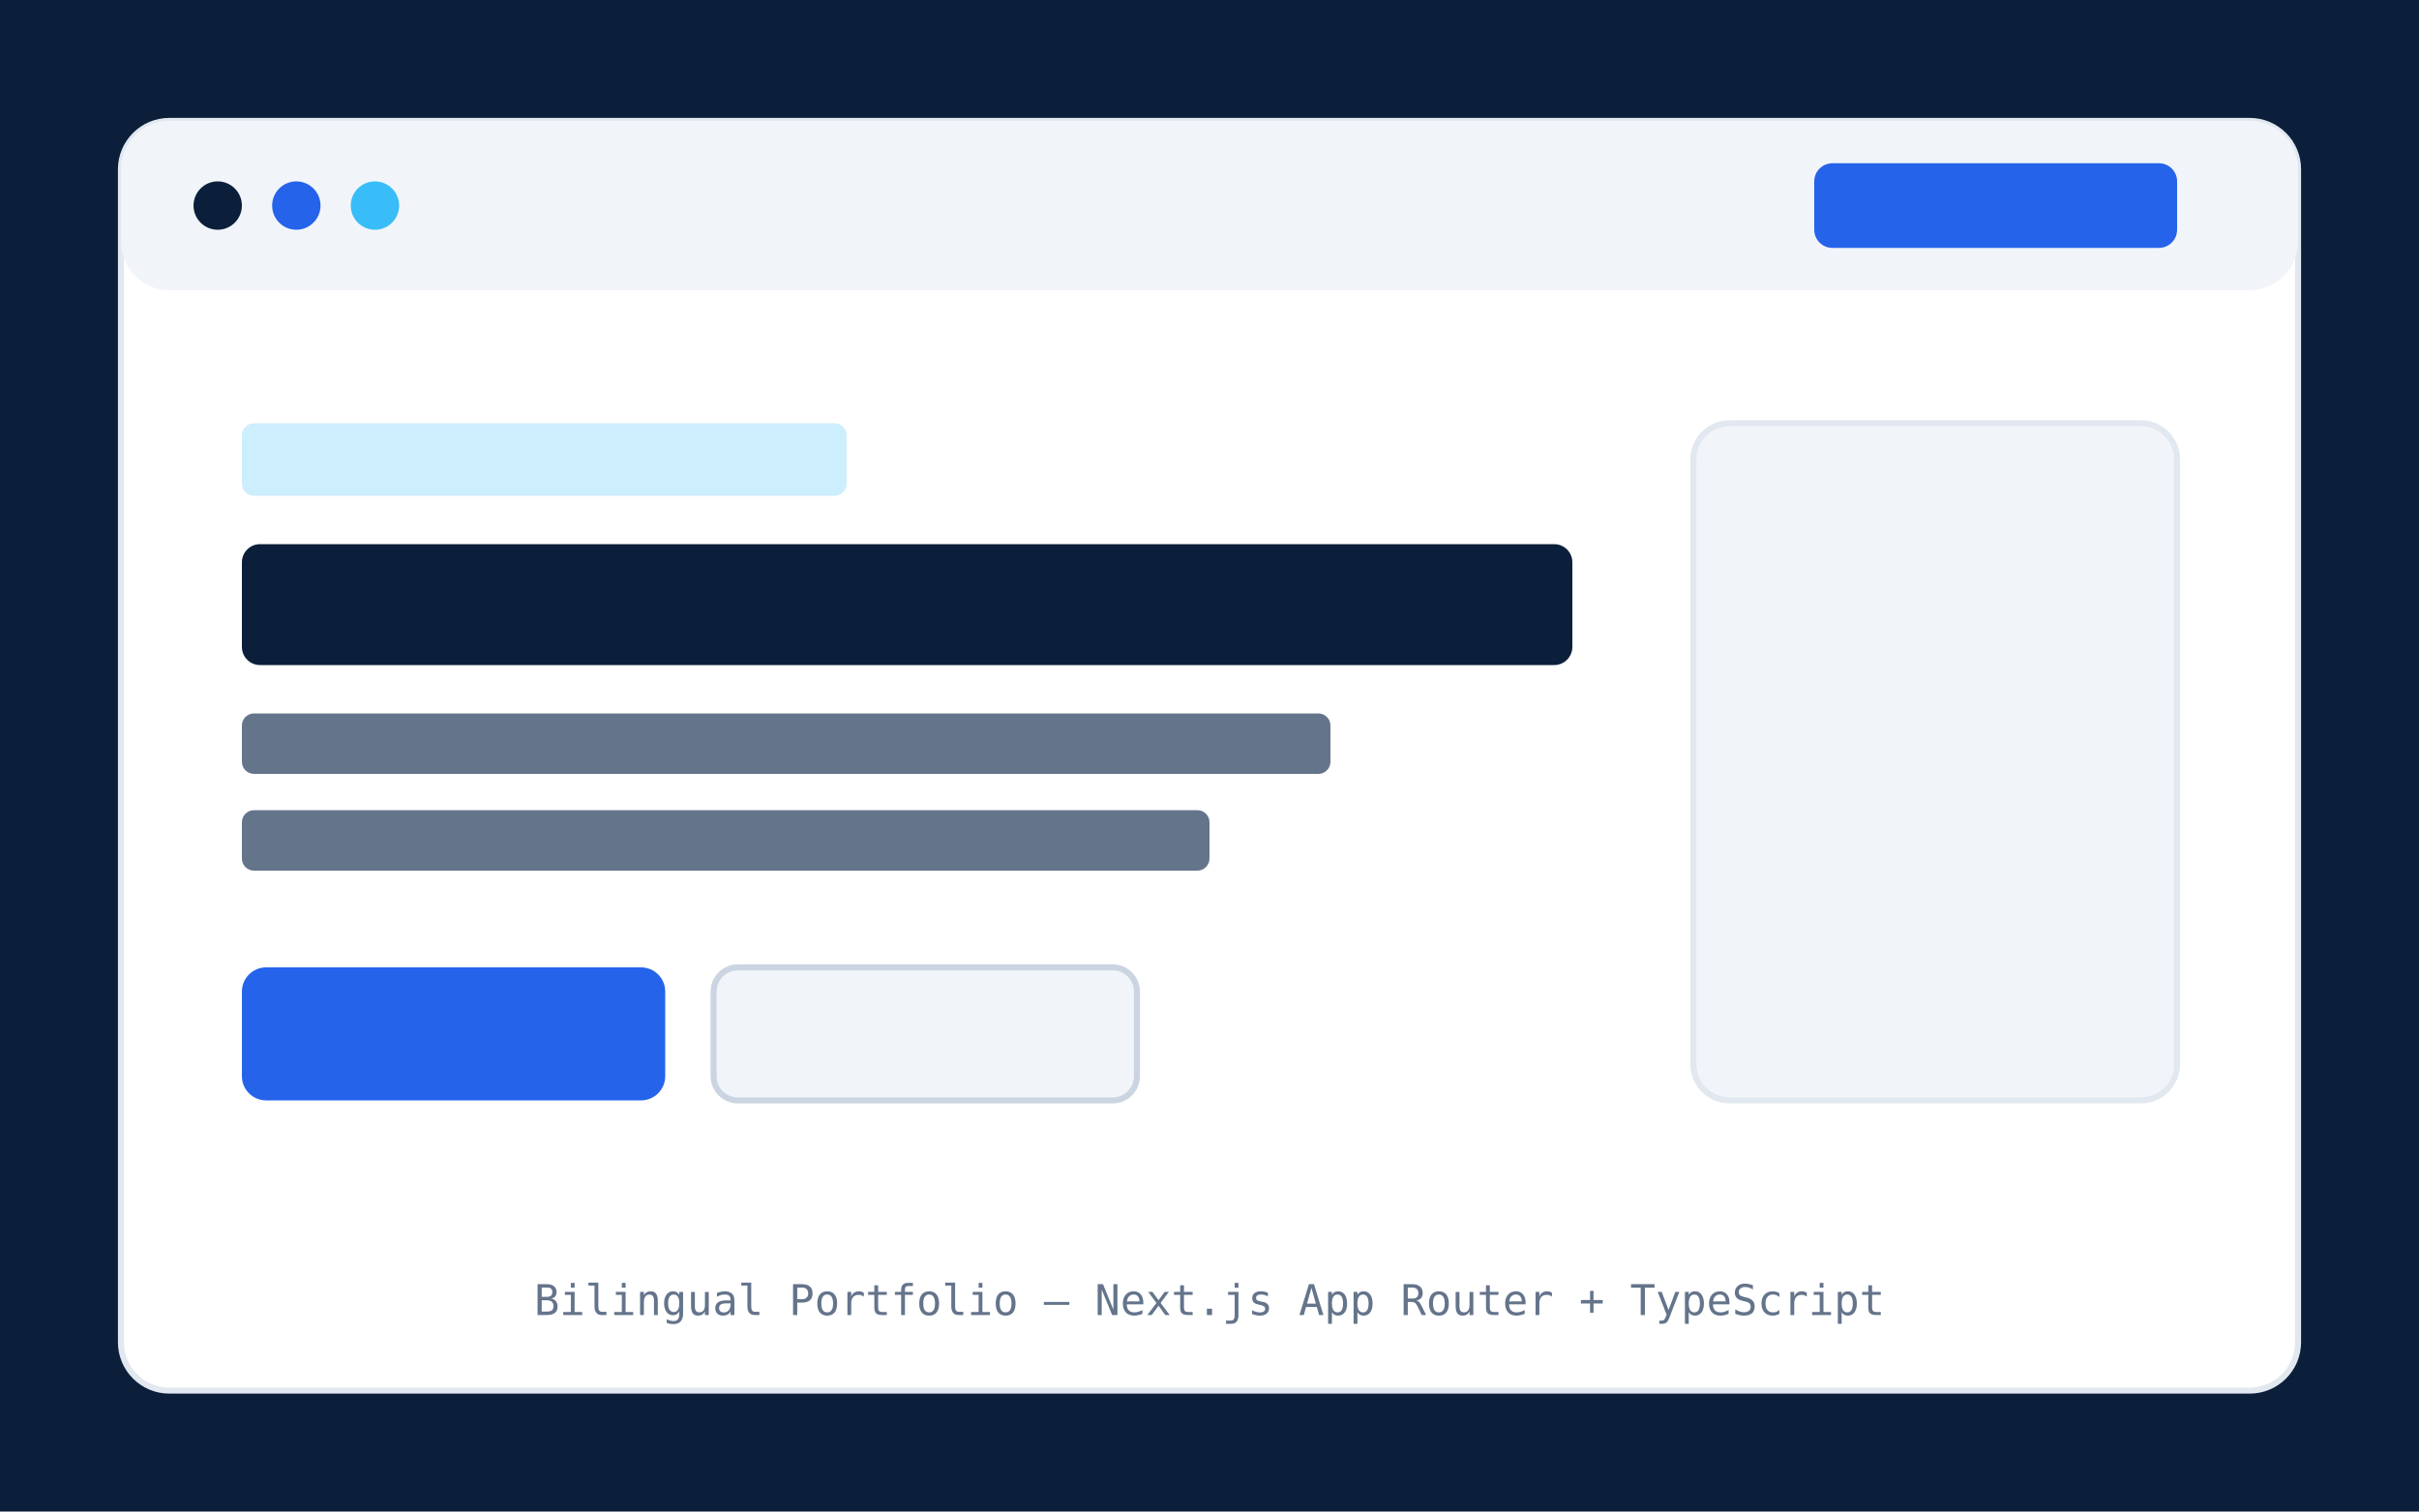
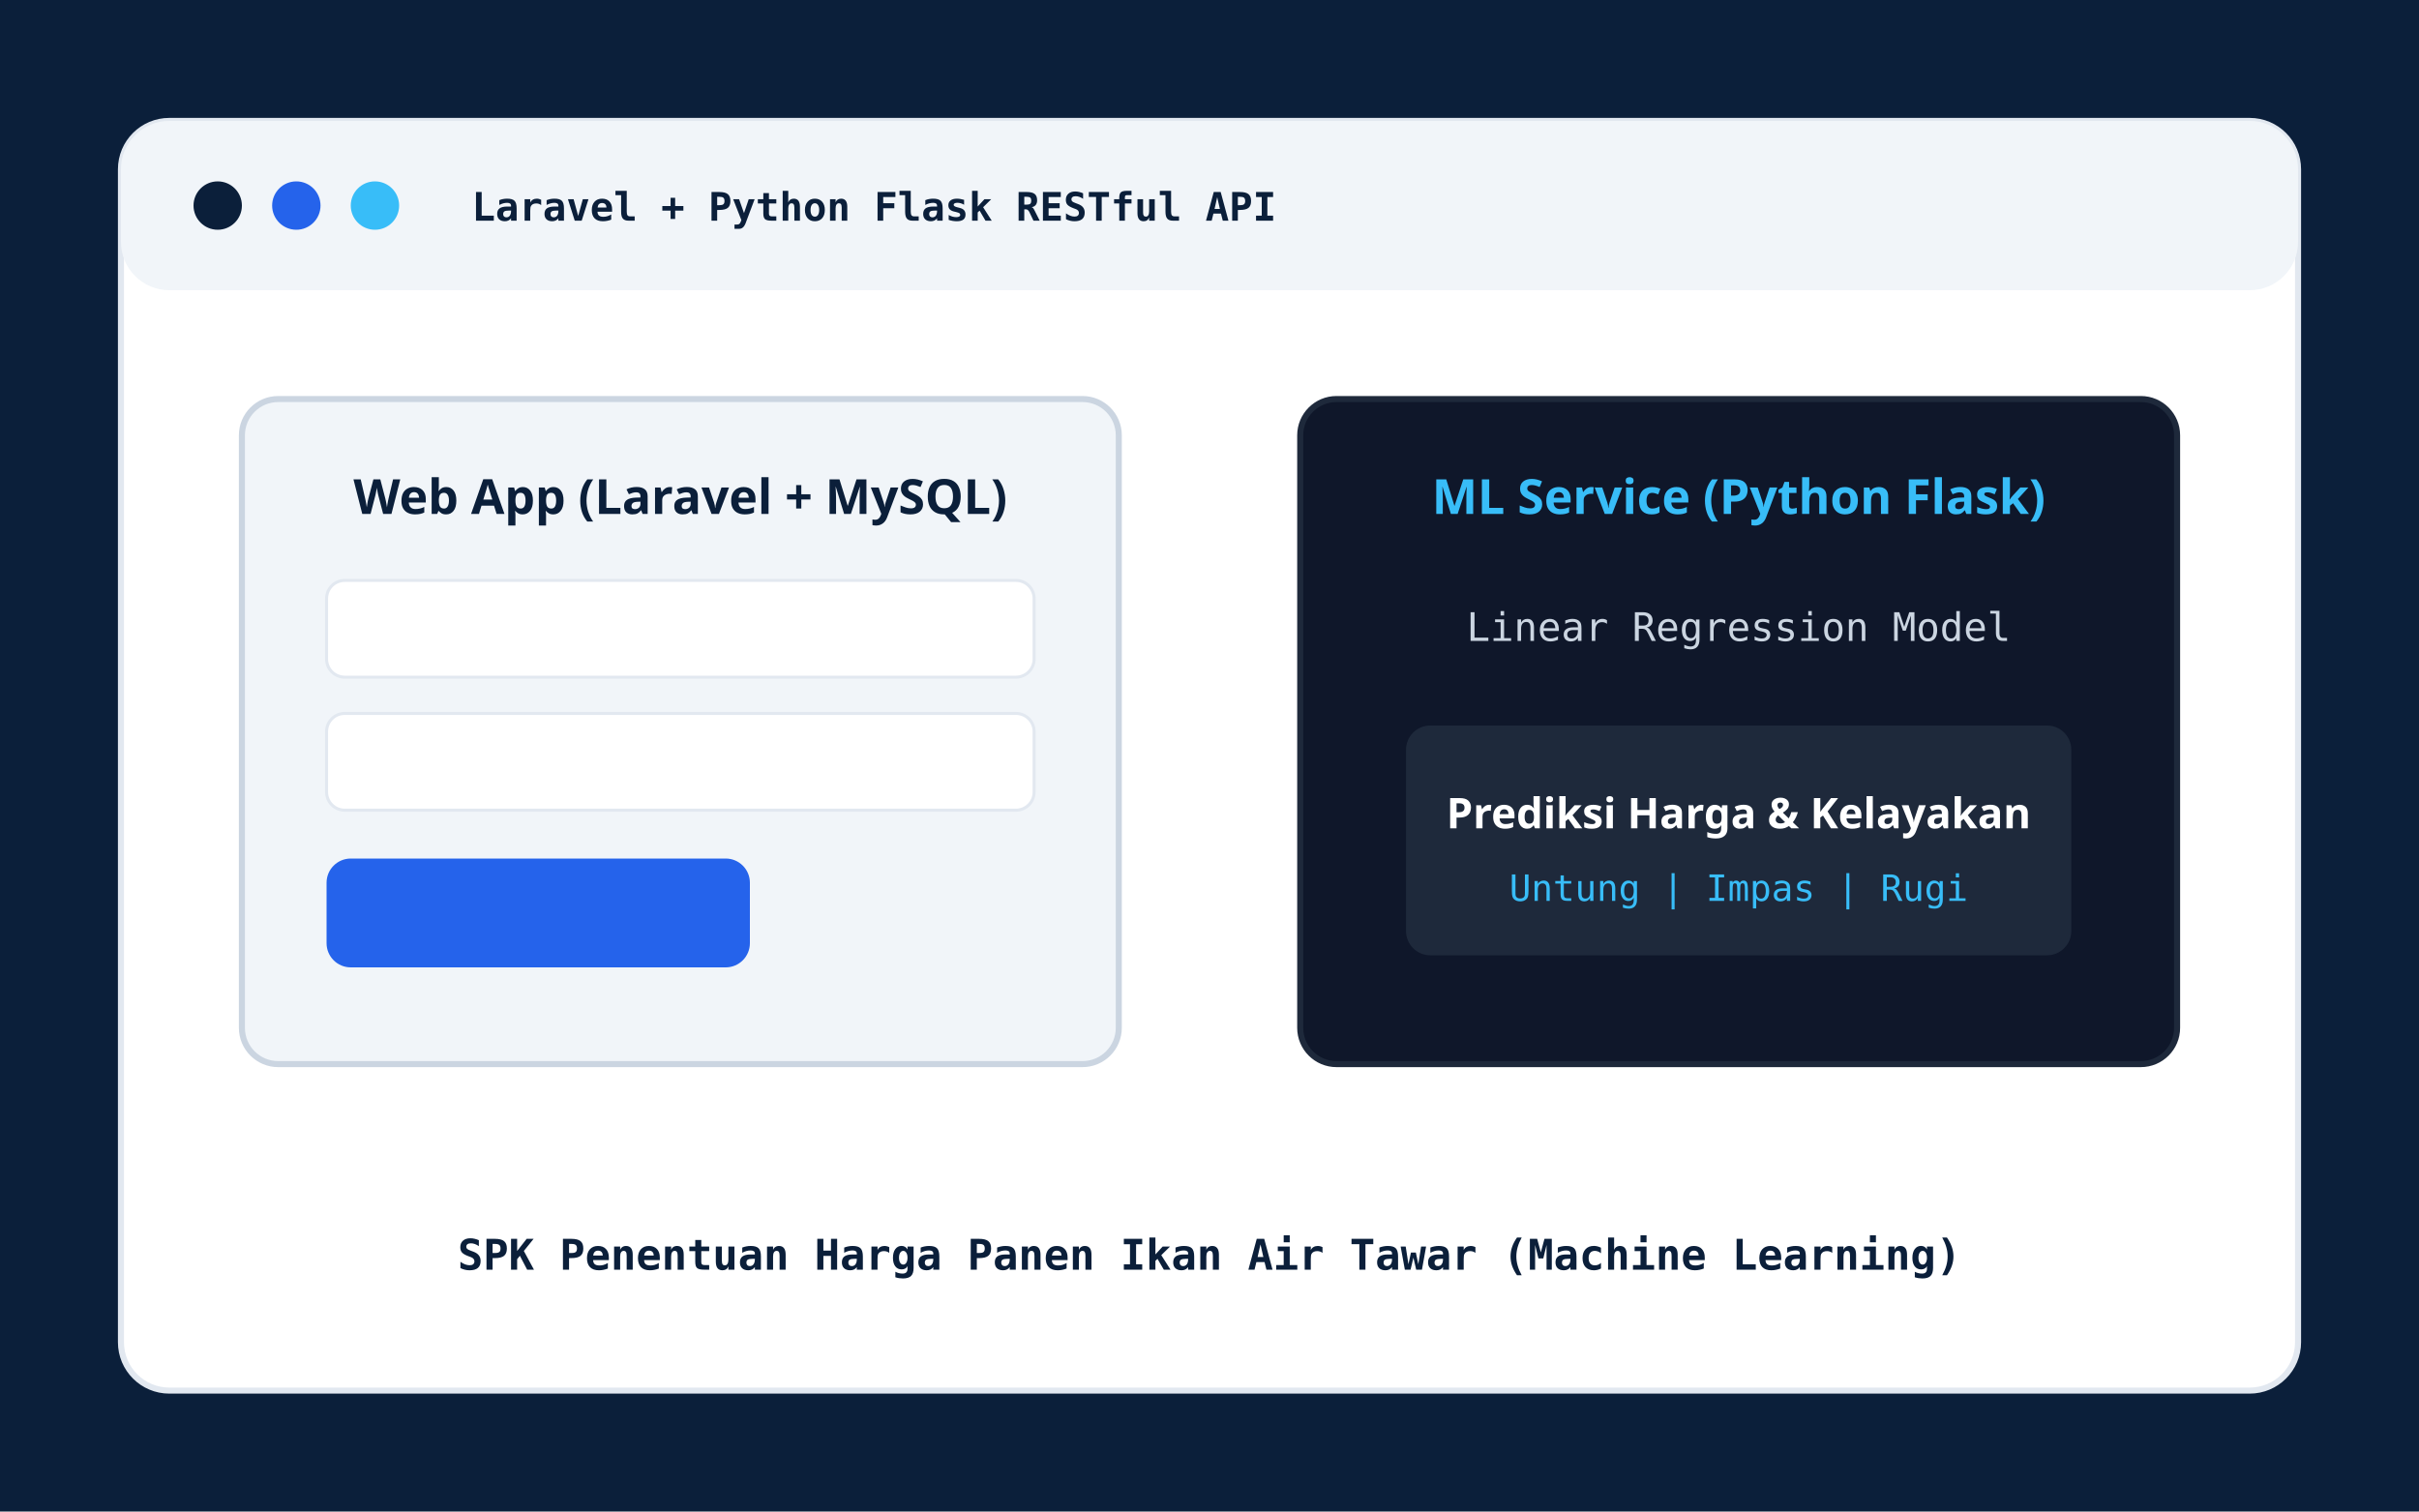
<svg xmlns="http://www.w3.org/2000/svg" viewBox="0 0 800 500" width="800" height="500">
  <rect width="800" height="500" fill="#0B1F3A" />
  <rect x="40" y="40" width="720" height="420" rx="16" fill="#FFFFFF" stroke="#E2E8F0" stroke-width="2" />
  <rect x="40" y="40" width="720" height="56" rx="16" fill="#F1F5F9" />
  <circle cx="72" cy="68" r="8" fill="#0B1F3A" />
  <circle cx="98" cy="68" r="8" fill="#2563EB" />
  <circle cx="124" cy="68" r="8" fill="#38BDF8" />
-   <rect x="600" y="54" width="120" height="28" rx="6" fill="#2563EB" />
-   <rect x="80" y="140" width="200" height="24" rx="4" fill="#38BDF8" opacity="0.25" />
-   <rect x="80" y="180" width="440" height="40" rx="6" fill="#0B1F3A" />
-   <rect x="80" y="236" width="360" height="20" rx="4" fill="#64748B" />
-   <rect x="80" y="268" width="320" height="20" rx="4" fill="#64748B" />
-   <rect x="80" y="320" width="140" height="44" rx="8" fill="#2563EB" />
-   <rect x="236" y="320" width="140" height="44" rx="8" fill="#F1F5F9" stroke="#CBD5E1" stroke-width="2" />
-   <rect x="560" y="140" width="160" height="224" rx="12" fill="#F1F5F9" stroke="#E2E8F0" stroke-width="2" />
-   <text x="400" y="435" font-family="monospace" font-size="14" fill="#64748B" text-anchor="middle">Bilingual Portfolio — Next.js App Router + TypeScript</text>
+   <text x="156" y="73" font-family="monospace" font-size="13" font-weight="600" fill="#0B1F3A">Laravel + Python Flask RESTful API</text>
+   <rect x="80" y="132" width="290" height="220" rx="12" fill="#F1F5F9" stroke="#CBD5E1" stroke-width="2" />
+   <text x="225" y="170" font-family="sans-serif" font-size="16" font-weight="700" fill="#0B1F3A" text-anchor="middle">Web App (Laravel + MySQL)</text>
+   <rect x="108" y="192" width="234" height="32" rx="6" fill="#FFFFFF" stroke="#E2E8F0" />
+   <rect x="108" y="236" width="234" height="32" rx="6" fill="#FFFFFF" stroke="#E2E8F0" />
+   <rect x="108" y="284" width="140" height="36" rx="8" fill="#2563EB" />
+   <rect x="430" y="132" width="290" height="220" rx="12" fill="#0F172A" stroke="#1E293B" stroke-width="2" />
+   <text x="575" y="170" font-family="sans-serif" font-size="16" font-weight="700" fill="#38BDF8" text-anchor="middle">ML Service (Python Flask)</text>
+   <text x="575" y="212" font-family="monospace" font-size="13" fill="#CBD5E1" text-anchor="middle">Linear Regression Model</text>
+   <rect x="465" y="240" width="220" height="76" rx="8" fill="#1E293B" />
+   <text x="575" y="274" font-family="sans-serif" font-size="14" font-weight="600" fill="#FFFFFF" text-anchor="middle">Prediksi Harga &amp; Kelayakan</text>
+   <text x="575" y="298" font-family="monospace" font-size="12" fill="#38BDF8" text-anchor="middle">Untung | Impas | Rugi</text>
+   <text x="400" y="420" font-family="monospace" font-size="14" font-weight="600" fill="#0B1F3A" text-anchor="middle">SPK Penentuan Harga Panen Ikan Air Tawar (Machine Learning)</text>
</svg>
